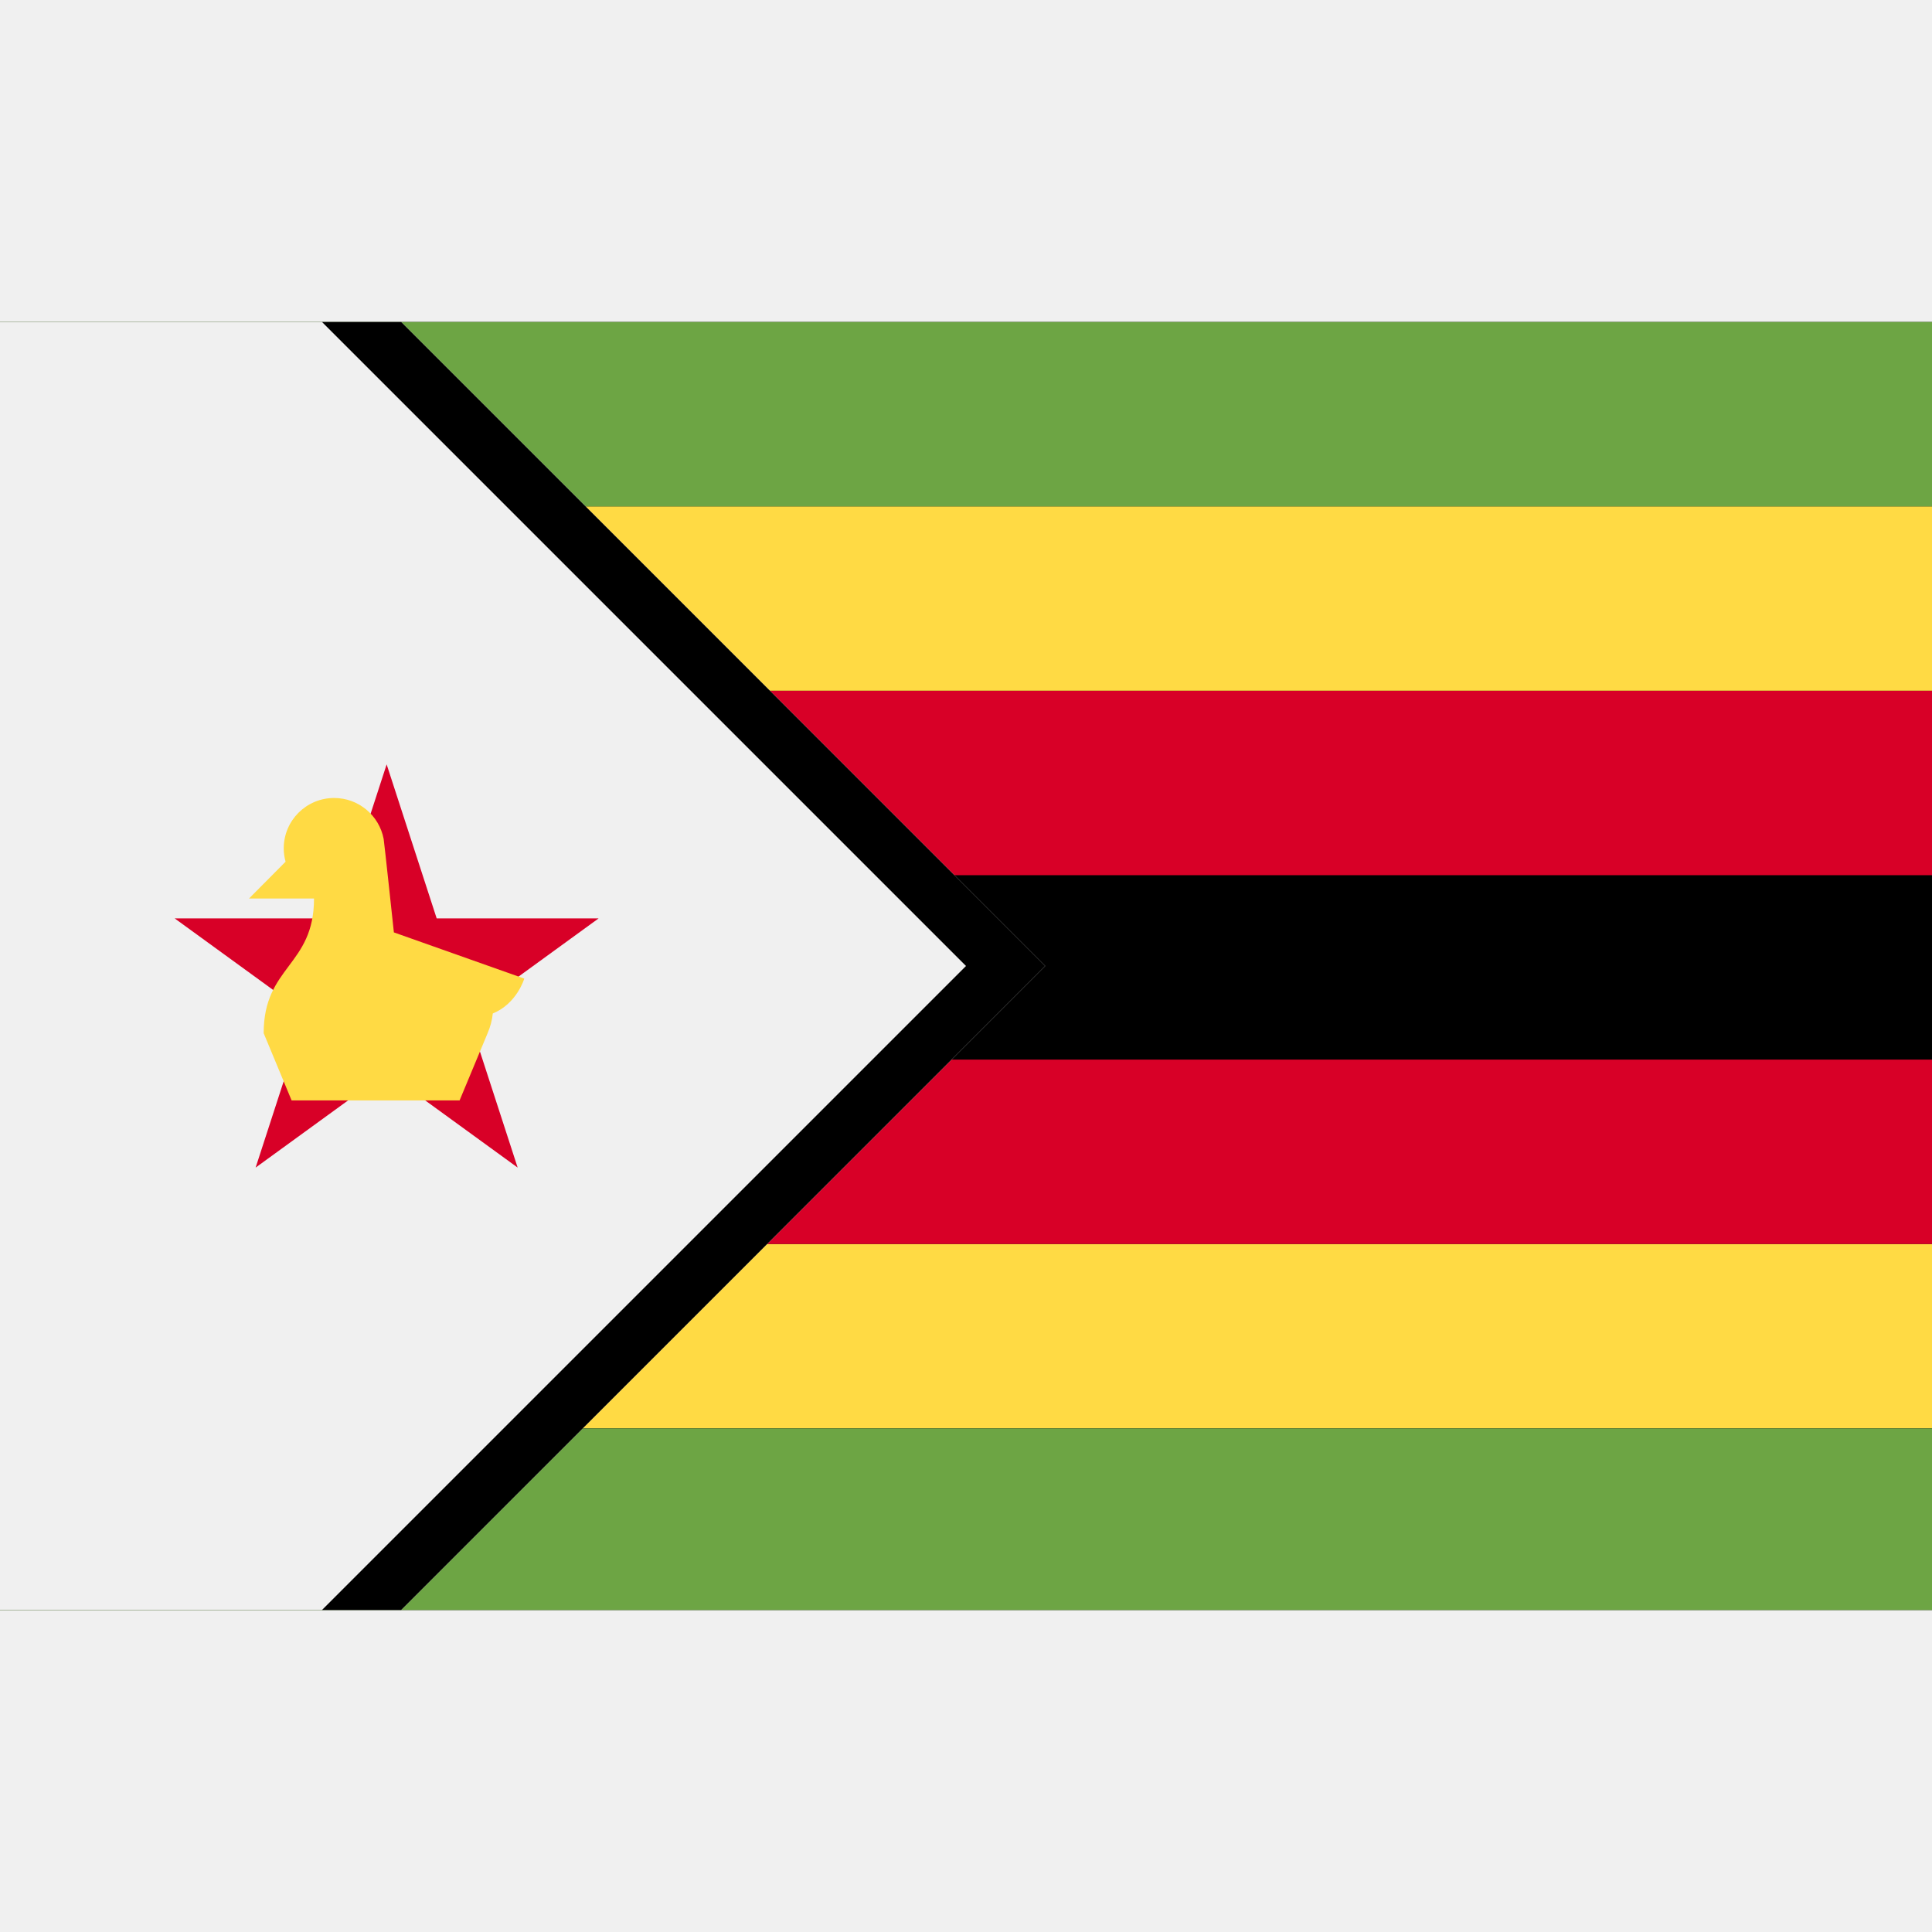
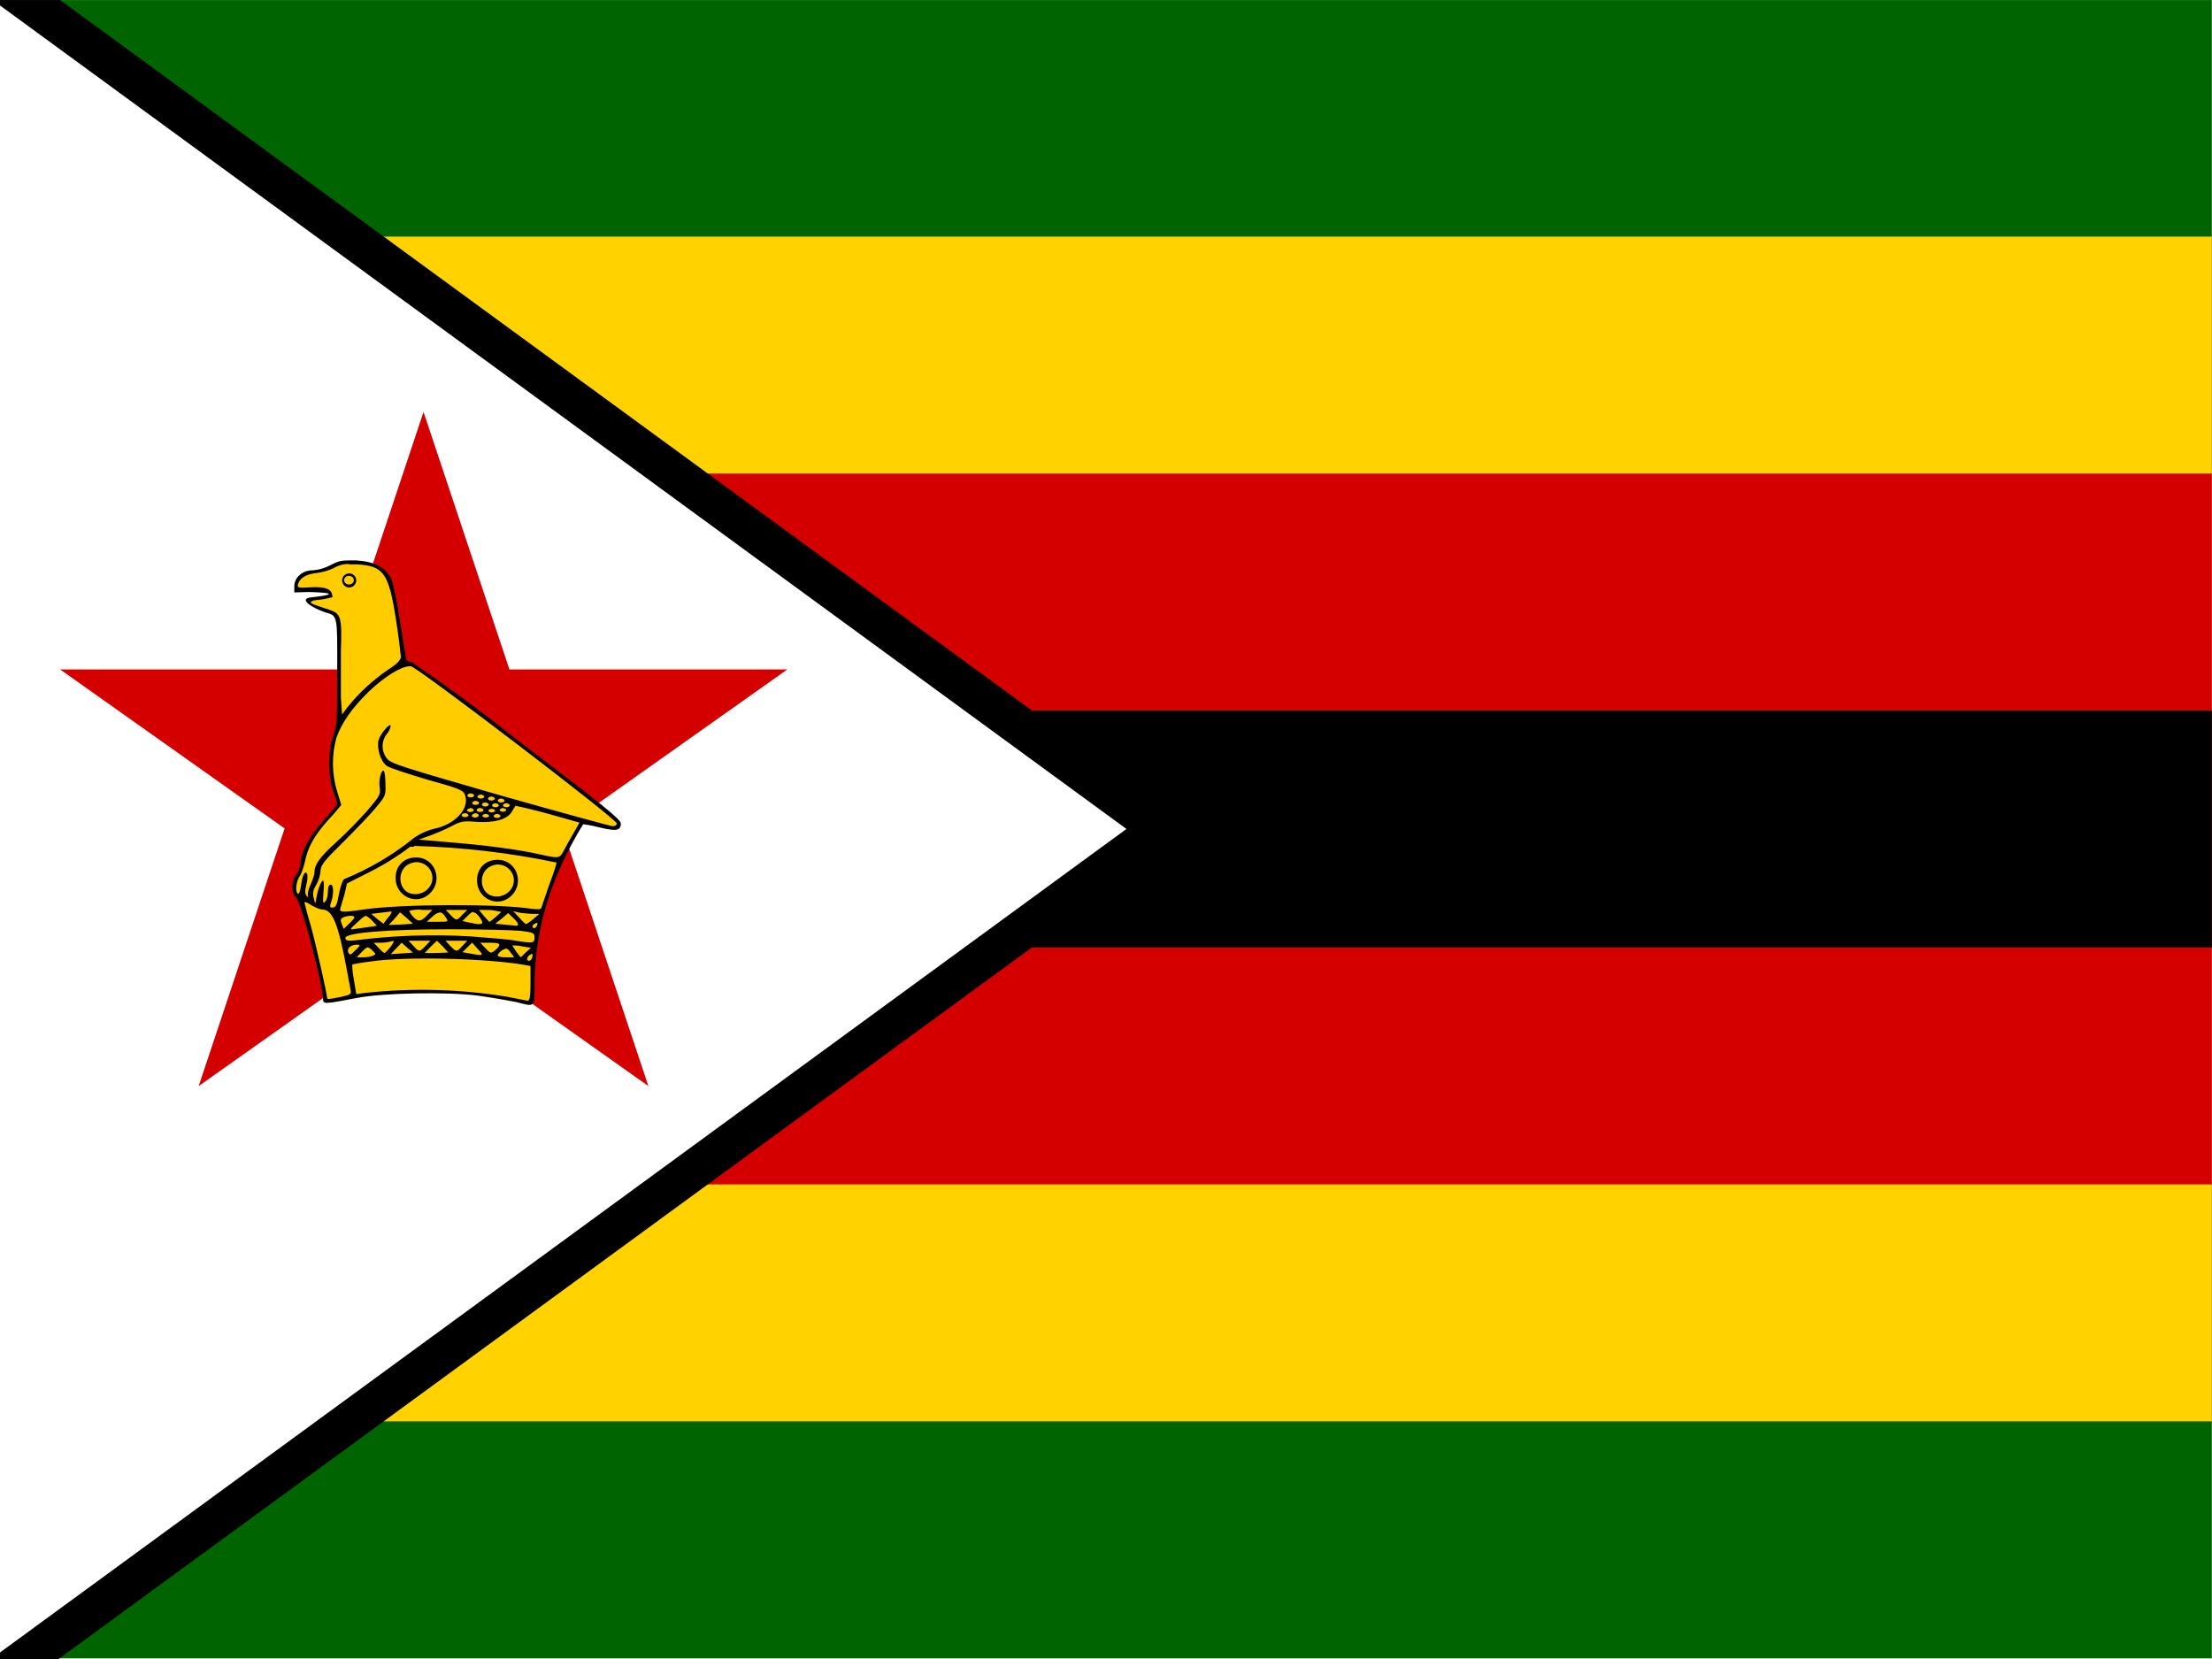
- <svg xmlns="http://www.w3.org/2000/svg" version="1.1" id="Capa_1" x="0px" y="0px" viewBox="0 0 512 512" style="enable-background:new 0 0 512 512;" xml:space="preserve">
-   <rect y="85.333" width="512" height="341.337" />
-   <g>
-     <rect y="134.196" style="fill:#FFDA44;" width="512" height="48.868" />
-     <rect y="329.668" style="fill:#FFDA44;" width="512" height="48.868" />
+ <svg xmlns="http://www.w3.org/2000/svg" xmlns:xlink="http://www.w3.org/1999/xlink" id="flag-icons-zw" viewBox="0 0 640 480">
+   <defs>
+     <clipPath id="zw-a">
+       <rect width="546" height="420.1" x="1.9" y=".1" fill="#00f" fill-rule="evenodd" ry="0" />
+     </clipPath>
+   </defs>
+   <g clip-path="url(#zw-a)" transform="matrix(1.1722 0 0 1.1426 -2.3 -.1)">
+     <path fill="#006400" d="M0 0h840v420H0z" />
+     <path fill="#ffd200" d="M0 60h840v300H0z" />
+     <path fill="#d40000" d="M0 120h840v180H0z" />
+     <path fill="#000001" d="M0 180h840v60H0z" />
+     <path stroke="#000" stroke-width="20" d="M0 0v420l280-210z" />
+     <path fill="#fff" d="M0 0v420l280-210z" />
+     <path fill="#d40000" d="M106.5 104.4 162 275.1 16.8 169.6h179.5L51 275.1z" />
+     <path fill="#fc0" d="m82.8 253.7 9.8-1.8 18.1-.7 6.7.6 15 2.5 1.1-1.5V242l1.8-9.3 3-9.4 3.3-7.5 4.2-7.8 6.8 1.7h1.8l.2-1.3-14.4-12.3-15-11.5-21.7-16.2-2-.5-2.3-17-1.7-5.1-2.3-2-4.3-1.4-4.8.2-2.2 1.2-4.6 1-2.4.4-1.6 1.9-.2 2.4 6.7.2 1.7.7-.2.7-3.8.5-1.8.6 2.1 1.6 2.2.8 2.8 1 .6 2 .2 25.8-1.5 4-.5 7.5 2.2 9-5.6 6.4L77 216l-.6 3.5-1.7 3.5-.2 2.2 1.1 2.4 4.3 14.2 2.2 11.7z" />
+     <path d="M88 142c-1.8 0-2.6.2-4.3 1.1a10.8 10.8 0 0 1-4.6 1.4c-2.5 0-4.5 1.8-4.5 4.1v1.5l3.6-.1c10.6.3 1 1.3.2 1.4-2.6.5.6 2.6 3.7 3.7 3.3 1 3.1.4 3.1 15 0 11.9 0 13.6-1 16.3-1.3 4-1.3 10 0 14 .6 1.6 1 3 1 3.3 0 .2-1.6 2.1-3.5 4.3-3.5 4-5.6 8.1-5.6 11a6 6 0 0 1-1 2.6c-1.3 1.7-1.3 4.6-.1 5.7 1.3 1.2 6.6 21.8 6.7 25.7 0 1.4.2 1.4 8.3-.2 6.6-1.3 22.1-1.6 30-.6 3.6.5 7.8 1.3 9.3 1.6 4.8 1.3 4.6 1.5 4.6-4.3a74 74 0 0 1 5.1-26.7 94.7 94.7 0 0 1 6.9-14s1.8.2 4 .8c4.1 1 5.3.9 5.3-1 0-1-4.3-4.6-25.4-21a432.2 432.2 0 0 0-26.3-19.9c-.6 0-1.2-.3-1.3-.7l-1.5-9.5c-.7-4.9-1.7-9.7-2.1-10.7-1.4-3-4.1-4.5-8.6-4.8a31.2 31.2 0 0 0-2 0m.1 1h2c6.6.4 7.8 2.2 9.6 14a173 173 0 0 1 1.2 9.4c0 .8-.9 1.8-3.2 3.3a46.8 46.8 0 0 0-10 9.5l-1.3 1.8-.3-4.2V165c.3-8.7 0-9.5-2.8-10.5-2.3-.8-5.3-1.6-4.5-2.1 1-.6 2-.2 4.4-.9 1-.2.9-.1.7-.9-.2-1.3-1.6-2-5.3-1.8-3 .2-3.3.1-3.1-.7.4-1.6 2-2.6 4.5-2.9a13.4 13.4 0 0 0 4.4-1.3 7 7 0 0 1 3.7-1zm14.9 25.8h.4c1.7.3 50.8 38.7 50.8 39.8 0 .4-.4.7-1 .7-.4 0-12.9-3.5-27.7-7.8-23.6-7-27-8-28-9.3a5.1 5.1 0 0 1-.1-6.2 5 5 0 0 0 1-2c0-1.2-2.5 1.8-3 3.5-.5 2 .5 5.4 2 6.5.6.5 5.1 2 10 3.5 8.4 2.4 9 2.7 9.4 4.1 1 3.3-2.5 7.2-7.5 8.3a14.6 14.6 0 0 0-5.2 2.4 68.2 68.2 0 0 1-17.2 10.4c-.4.3-.9 1.9-1.2 3.4-.6 3.3-.8 3.8-1.8 3.8-.5 0-.6-.3-.2-1.4.7-2 .6-4.4-.1-4.4-.5 0-.7.7-.7 1.8 0 1-.3 2.2-.7 2.5-.5.6-.6.2-.4-2.3.2-1.7.1-3-.1-3-.5 0-1.4 2.5-1.7 4.7-.2 1.3-.2 1.3-.6-.3-.3-1.2-.2-2 .7-3.5a9 9 0 0 0 1-3.5c0-1.3 1-2.6 5.7-7.3 3-3.1 6.7-7 8-8.7 2.3-2.8 2.4-3 2.3-5.9 0-1.6-.2-3.1-.4-3.3-.6-.6-1.4 2.6-1 4.3.2 1.6 0 2.1-3.3 6a113.2 113.2 0 0 1-7.5 7.8c-3.9 3.6-5.3 5.6-5.3 7.4 0 .6-.4 2-1 3.3s-.8 2.6-.6 2.9c.2.3 0 .3-.3 0-.5-.5-.5-1.3-.1-3a7 7 0 0 0 .2-2.6c-.5-1-1.2.2-1.5 2.7-.2 1.4-.5 2.5-.8 2.3-.7-.4-.5-3 .4-4.4.5-.7 1-2.3 1.3-3.6.7-3.7 2.3-6.7 5.8-10.7a57.5 57.5 0 0 0 3.2-3.8l-1-3.3a25 25 0 0 1-.2-13.7c1.3-3.8 3.9-7.6 8-11.7 4-3.9 7.9-6.3 10-6.4m15 32.2a.9.6 0 0 1 1 .6.9.6 0 0 1-1.7 0 .9.6 0 0 1 .7-.6m2.5.3a.9.6 0 0 1 1 .6.9.6 0 0 1-1.7 0 .9.6 0 0 1 .7-.6m2.6.5a.9.6 0 0 1 1 .6.9.6 0 0 1-1.7 0 .9.6 0 0 1 .7-.6m2.4.5a.9.6 0 0 1 1 .6.9.6 0 0 1-1.7 0 .9.6 0 0 1 .7-.6m-6.3.6a.9.6 0 0 1 1 .6.9.6 0 0 1-1.7 0 .9.6 0 0 1 .7-.6m2.4.4a.9.6 0 0 1 1 .6.9.6 0 0 1-1.7 0 .9.6 0 0 1 .7-.6m5.2.2a.9.6 0 0 1 1 .6.9.6 0 0 1-1.7 0 .9.6 0 0 1 .7-.6m-2.7 0a.9.6 0 0 1 1 .6.9.6 0 0 1-1.7 0 .9.6 0 0 1 .7-.6m5 .6c.1 0 3.7.8 8 2l7.9 2.3-1.5 2.7a96.2 96.2 0 0 0-2.4 4.4c-1 2-1.2 2-6 .9-5.2-1.2-13.4-2.3-21.8-3l-8-.7 3-1.1a50.4 50.4 0 0 0 5.3-2.4c2-1.1 2.8-1.3 5.9-1 4.5.3 7.5-.6 8.7-2.4l1-1.7zm-8.8.6a.9.6 0 0 1 1 .6.9.6 0 0 1-1.7 0 .9.6 0 0 1 .7-.6m5.6 0a.9.6 0 0 1 1 .6.9.6 0 0 1-1.6 0 .9.6 0 0 1 .7-.6zm-8 0a.9.6 0 0 1 1 .6.9.6 0 0 1-1.7 0 .9.6 0 0 1 .7-.5zm5.3.2a.9.6 0 0 1 1 .5.9.6 0 0 1-1.7 0 .9.6 0 0 1 .7-.5m-6.6 1.1a.9.6 0 0 1 1 .6.9.6 0 0 1-1.7 0 .9.6 0 0 1 .7-.6m2.5 0a.9.6 0 0 1 1 .7.9.6 0 0 1-1.7 0 .9.6 0 0 1 .7-.6zm2.6.2a.9.6 0 0 1 1 .5.9.6 0 0 1-1.7 0 .9.6 0 0 1 .7-.5m2.8 0a.9.6 0 0 1 1 .6.9.6 0 0 1-1.7 0 .9.6 0 0 1 .7-.6m-20.3 8.1a191.2 191.2 0 0 1 35.1 4.2c.1.1-.6 2.5-1.7 5.4l-2 6c-.1.5-.8.5-2.5.3-8.3-1.3-32.3-1.2-41.5.2-5.3.8-6 .7-5.6-.4l1-3.5.6-2.7L93 221a63.4 63.4 0 0 0 10.2-6.5h.9zm-27 14.2c.3 0 .9.3 1.6.8 1 .6 2.2 1.1 2.7 1.1 2.6 0 4 3.7 6.2 16l.8 4.4c.2 1 0 1.2-2.3 1.7-2.8.6-3.5.7-3.5.3 0-1-2.8-13.7-4-18.2a96.9 96.9 0 0 1-1.6-6 .1.1 0 0 1 .1 0zm28.6 2h2.9l-1 1c-1.7 2-2.5 2.1-3.7.8a5 5 0 0 1-1-1.5c0-.2 1.3-.4 2.8-.4zm6.1 0h5.4l-1.2 1.2c-1.4 1.6-1.5 1.6-3 0l-1.2-1.3zm8.2 0h1.3c.7 0 2 0 2.8.2l1.5.3-1.4 1.3c-.8.7-1.5 1.3-1.6 1.2l-1.4-1.6-1.2-1.5zm8.5.3 1.2.3c.7.2 2.2.3 3.3.4h2l-1.5 1.3a8.9 8.9 0 0 1-1.8 1.3c-.1 0-1-.8-1.7-1.7zm-30.2.1h.2c.1.2-.3 1-1 1.7l-1 1.4-1.5-1.2-1.5-1.3 2.4-.3zm2.3.2 1.6 1.4 1.6 1.5-3 .2-3 .1 1.4-1.5zm18 0c.3 0 .5.1.8.3a6.6 6.6 0 0 1 1.3 1.7c.4.8.3 1-1 1l-2.5-.5-1.2-.3 1.3-1.3c.6-.6 1-1 1.4-1zm-8.3 0c.5 0 1 .3 1.6 1.3.7 1.1.7 1.1-2 1.1h-2.7l1.4-1.3c.7-.7 1.3-1 1.7-1zm17 .2 1.2 1.2c1.4 1.3 1.6 2.1.6 2l-2.8-.3-2.2-.2 1.6-1.3zm-35.2.7c.2 0 1 .5 1.6 1.2l1.2 1.3-2.5.4-3.5.5c-.7.2-.5-.3 1-1.6 1-1 2-1.8 2.2-1.8m-3.7 0h.4c.8.2.8.4-.6 1.8l-1.5 1.5-.5-1.3c-.4-1-.3-1.3.6-1.7a4.8 4.8 0 0 1 1.6-.3m46 1.8c.2 0 .2.2 0 .6-.2.8-1.1 1-1.1.2 0-.2.3-.5.7-.7zm-21.4 1.6c7.7 0 15.5.2 17.4.4 3.1.4 3.4.5 3.4 1.7 0 1.4-.4 1.5-4.6.8-1.2-.3-6.3-.7-11.2-1.1a149.6 149.6 0 0 0-28.5 1c-1.9.2-2.4 0-2.4-.6 0-1.3 10.2-2.2 25.9-2.2m-10.3 2.9h5.4l-1.2 1.3c-1.5 1.6-1.6 1.6-3 0zm7 0 1.4 1.4 1.4 1.6-2.9.1h-2.9l1.5-1.6zm2.1 0h5.4l-1.2 1.3c-1.4 1.6-1.5 1.6-3 0zm-12.8 0c.2 0 0 .5-.7 1.5-.7.9-1.4 1.6-1.5 1.6-.2 0-.9-.6-1.5-1.3l-1.2-1.3H96a9 9 0 0 0 2.7-.4 1 1 0 0 1 .4 0zm2 .5 1.3 1.2 1.5 1.3-2.6.2-2.9.2 1.4-1.5zm17.4 0 1.4 1.6c1.6 1.7 1.5 1.8-2.1 1.1l-1.7-.3 1.2-1.2zm2 0h2.4c2.6 0 2.9.4 1.4 1.8-1.2 1-1.2 1-2.6-.5zm-30.6.5c1.2 0 1.1.1-.4 1.6-1.1 1.1-1.2 1.1-1.6.3-.3-1 .6-1.8 2-1.9m38.8.2c.4 0 1.2 0 2 .2l2.3.4-1.3 1.2-1.2 1.2-1.1-1.4-1-1.6zm-36 .5c.3 0 .6.2 1.1.7 1 1 1 1 .2 1.4a8 8 0 0 1-2.4.4H90l1.3-1.4c.7-.7 1-1 1.3-1.1zm34.1.3c.4 0 .7.2 1.2 1l.9 1.2h-2.1c-1.4 0-2-.2-2-.6.2-.4.7-1 1.3-1.3zm6.4 1.3c.2 0 .2.2.2.5 0 1-.9 1.7-1.3 1-.1-.3.1-.8.5-1.1zm-25.9 1.2c8.7 0 18.3.6 24 1.6l1.6.3v4.4c0 3.3-.2 4.4-.7 4.4l-5-1a126 126 0 0 0-35-1l-2.3.3-.6-3.7a21 21 0 0 1-.4-3.8s2.3-.5 5-.8c3.3-.5 8.2-.7 13.4-.7" />
+     <path id="zw-b" d="M124.8 217.8c-3 0-5.1 2.1-5.1 5.2 0 4.8 5.4 7.2 8.6 3.8s1-9-3.5-9m0 1.2a4 4 0 0 1 4 4c0 3-3.3 5-6 3.7-2.7-1.5-2.5-6.1.4-7.3a4.3 4.3 0 0 1 1.5-.4z" />
+     <use xlink:href="#zw-b" width="100%" height="100%" x="-20.1" y="-.6" />
+     <path d="M88 145.3a1.7 1.8 0 0 0-1.6 1.7 1.7 1.8 0 1 0 3.5 0 1.7 1.8 0 0 0-1.9-1.7m.1.6a1.2 1.1 0 0 1 1.2 1.1 1.2 1.1 0 1 1-2.4 0 1.2 1.1 0 0 1 1.2-1.1" />
  </g>
-   <rect y="85.333" style="fill:#6DA544;" width="512" height="48.868" />
-   <g>
-     <rect y="183.069" style="fill:#D80027;" width="512" height="48.868" />
-     <rect y="280.806" style="fill:#D80027;" width="512" height="48.868" />
-   </g>
-   <rect y="378.542" style="fill:#6DA544;" width="512" height="48.128" />
-   <polygon style="fill:#F0F0F0;" points="276.992,255.996 106.329,426.659 0,426.659 0,85.333 106.329,85.333 " />
-   <polygon points="256,255.996 85.334,426.662 106.321,426.662 276.988,255.996 106.321,85.33 85.334,85.33 " />
-   <polygon style="fill:#D80027;" points="102.465,202.57 115.724,243.382 158.641,243.382 123.923,268.608 137.183,309.422   102.465,284.198 67.745,309.422 81.007,268.608 46.289,243.382 89.204,243.382 " />
-   <path style="fill:#FFDA44;" d="M138.94,259.335l-34.559-12.243c0,0-2.553-23.955-2.708-24.766  c-1.173-6.18-6.603-10.851-13.123-10.851c-7.376,0-13.357,5.98-13.357,13.357c0,1.223,0.178,2.402,0.486,3.528l-9.689,9.755  c0,0,11.509,0,17.229,0c0,17.882-13.344,17.882-13.344,35.691l7.402,17.809h44.522l7.422-17.809h-0.004  c0.744-1.709,1.194-3.47,1.381-5.231C136.995,265.986,138.94,259.335,138.94,259.335z" />
</svg>
